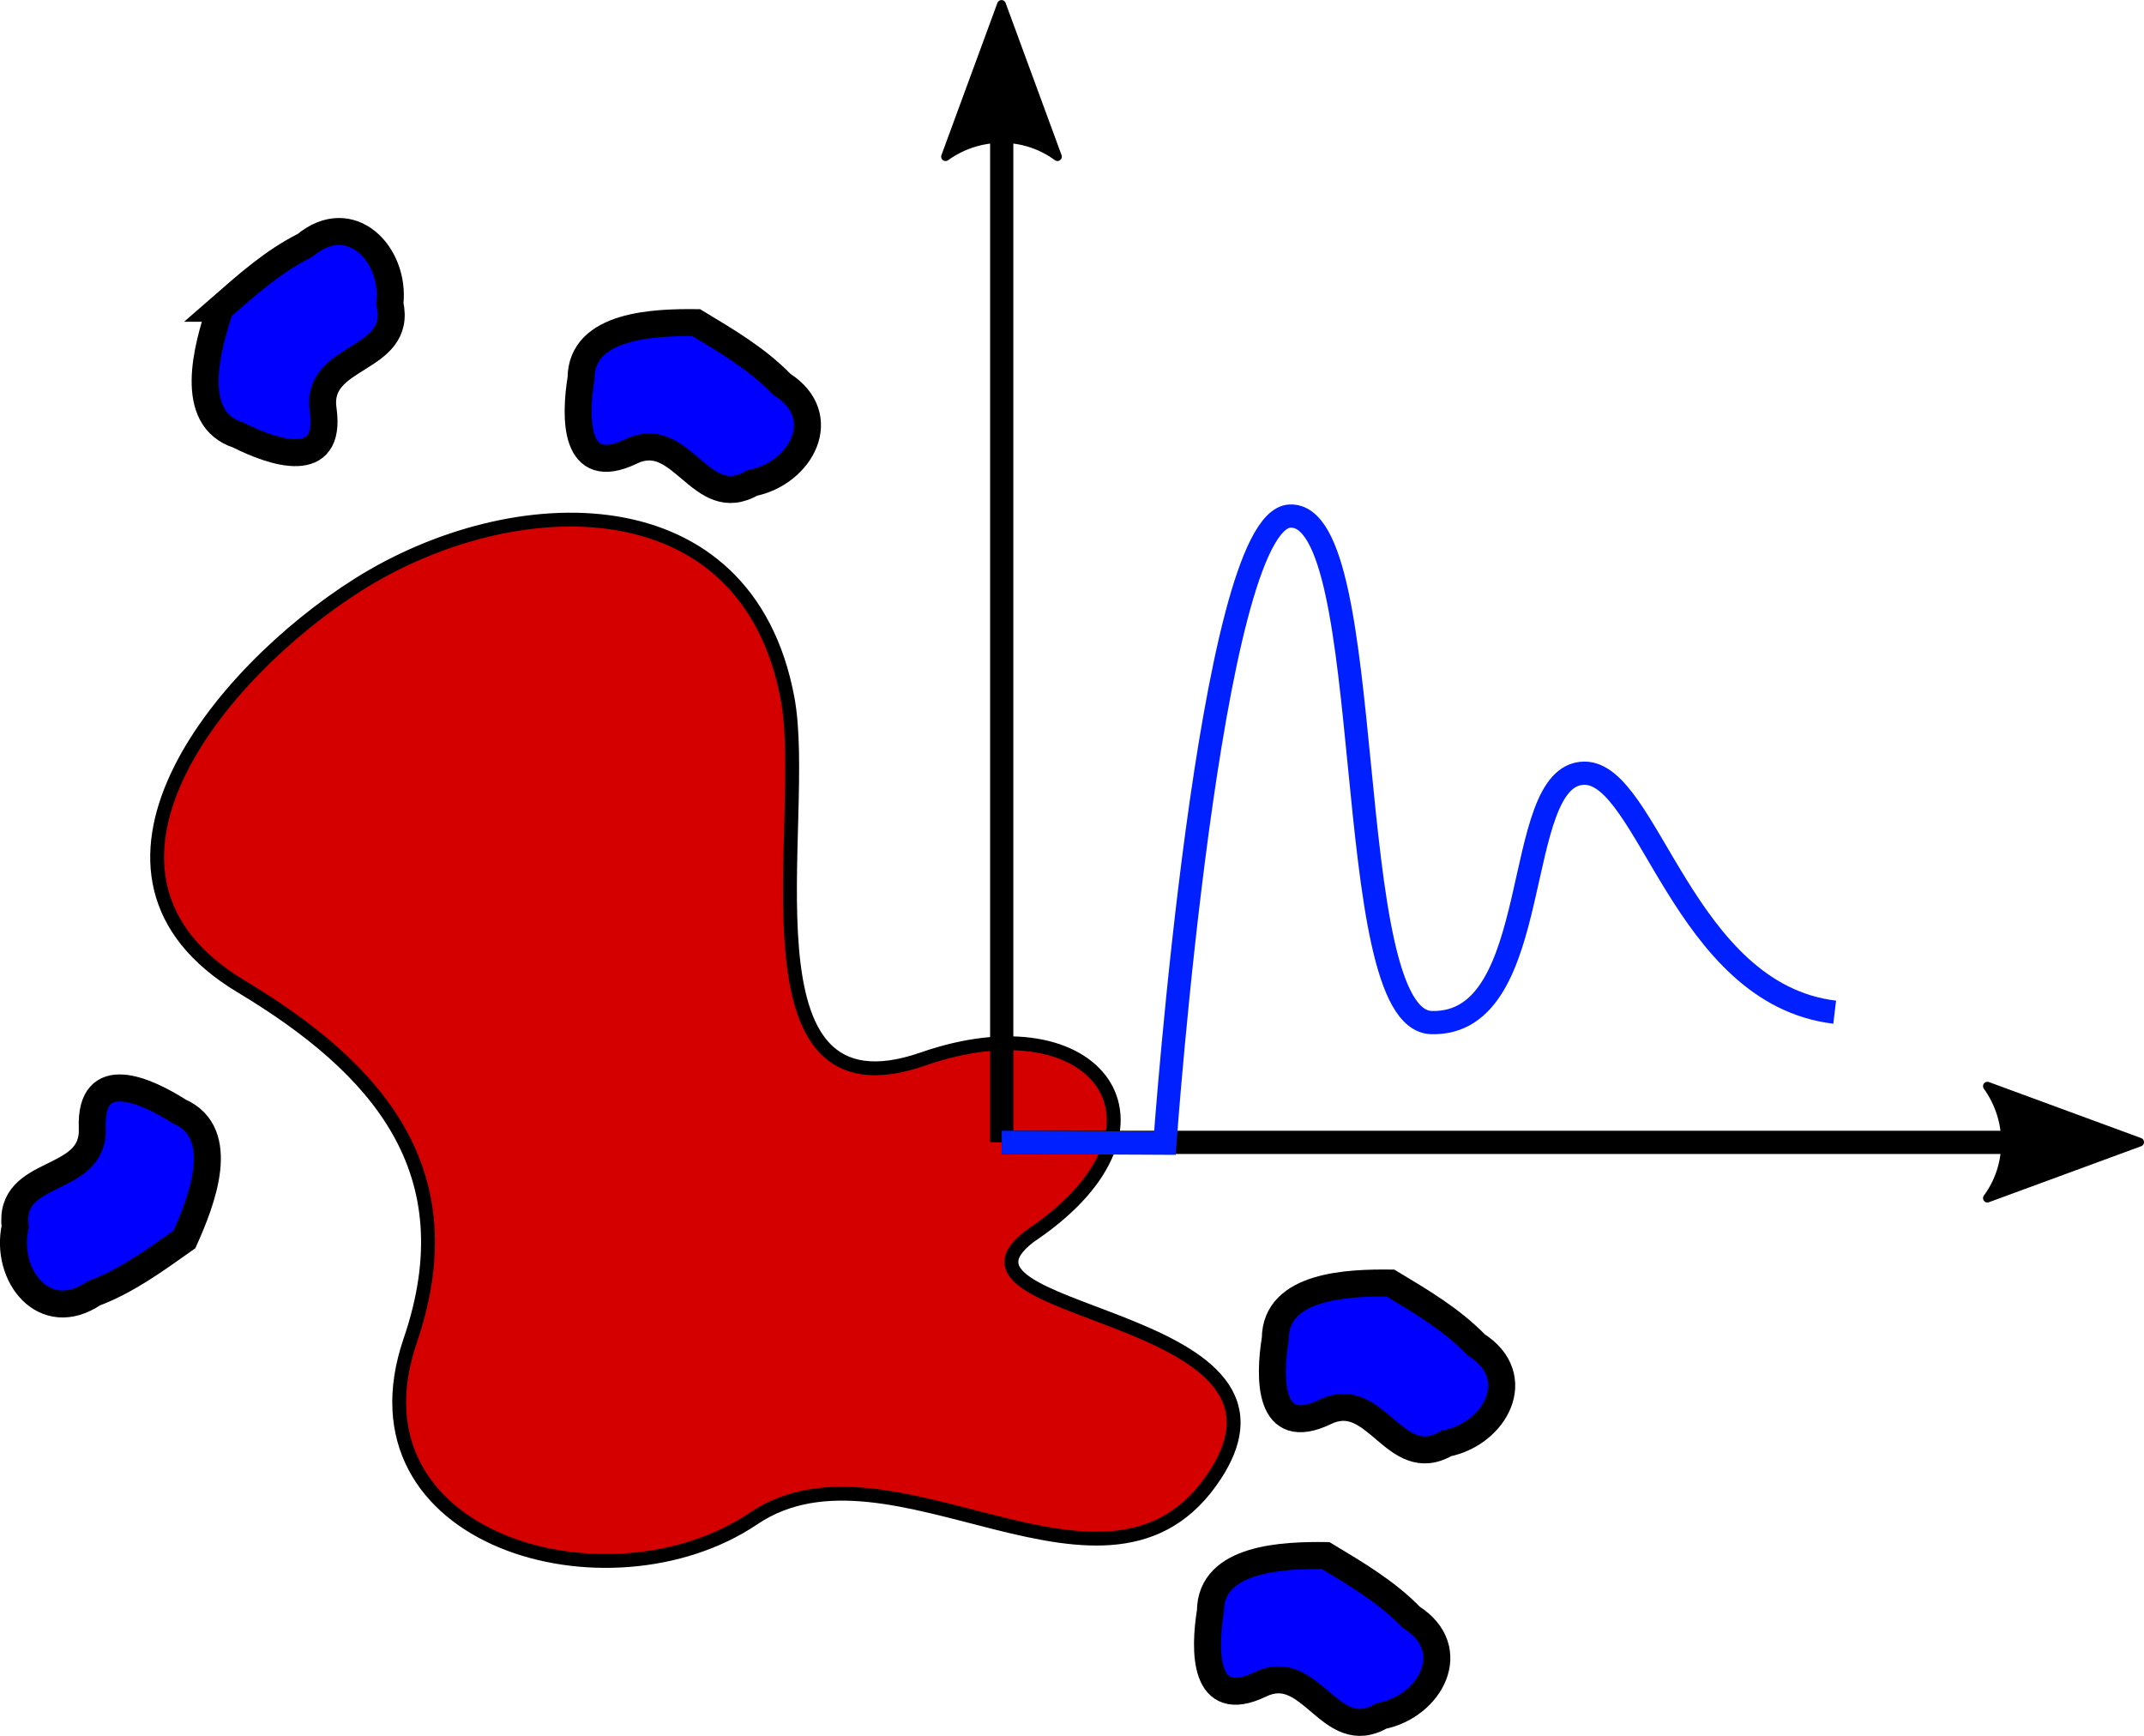
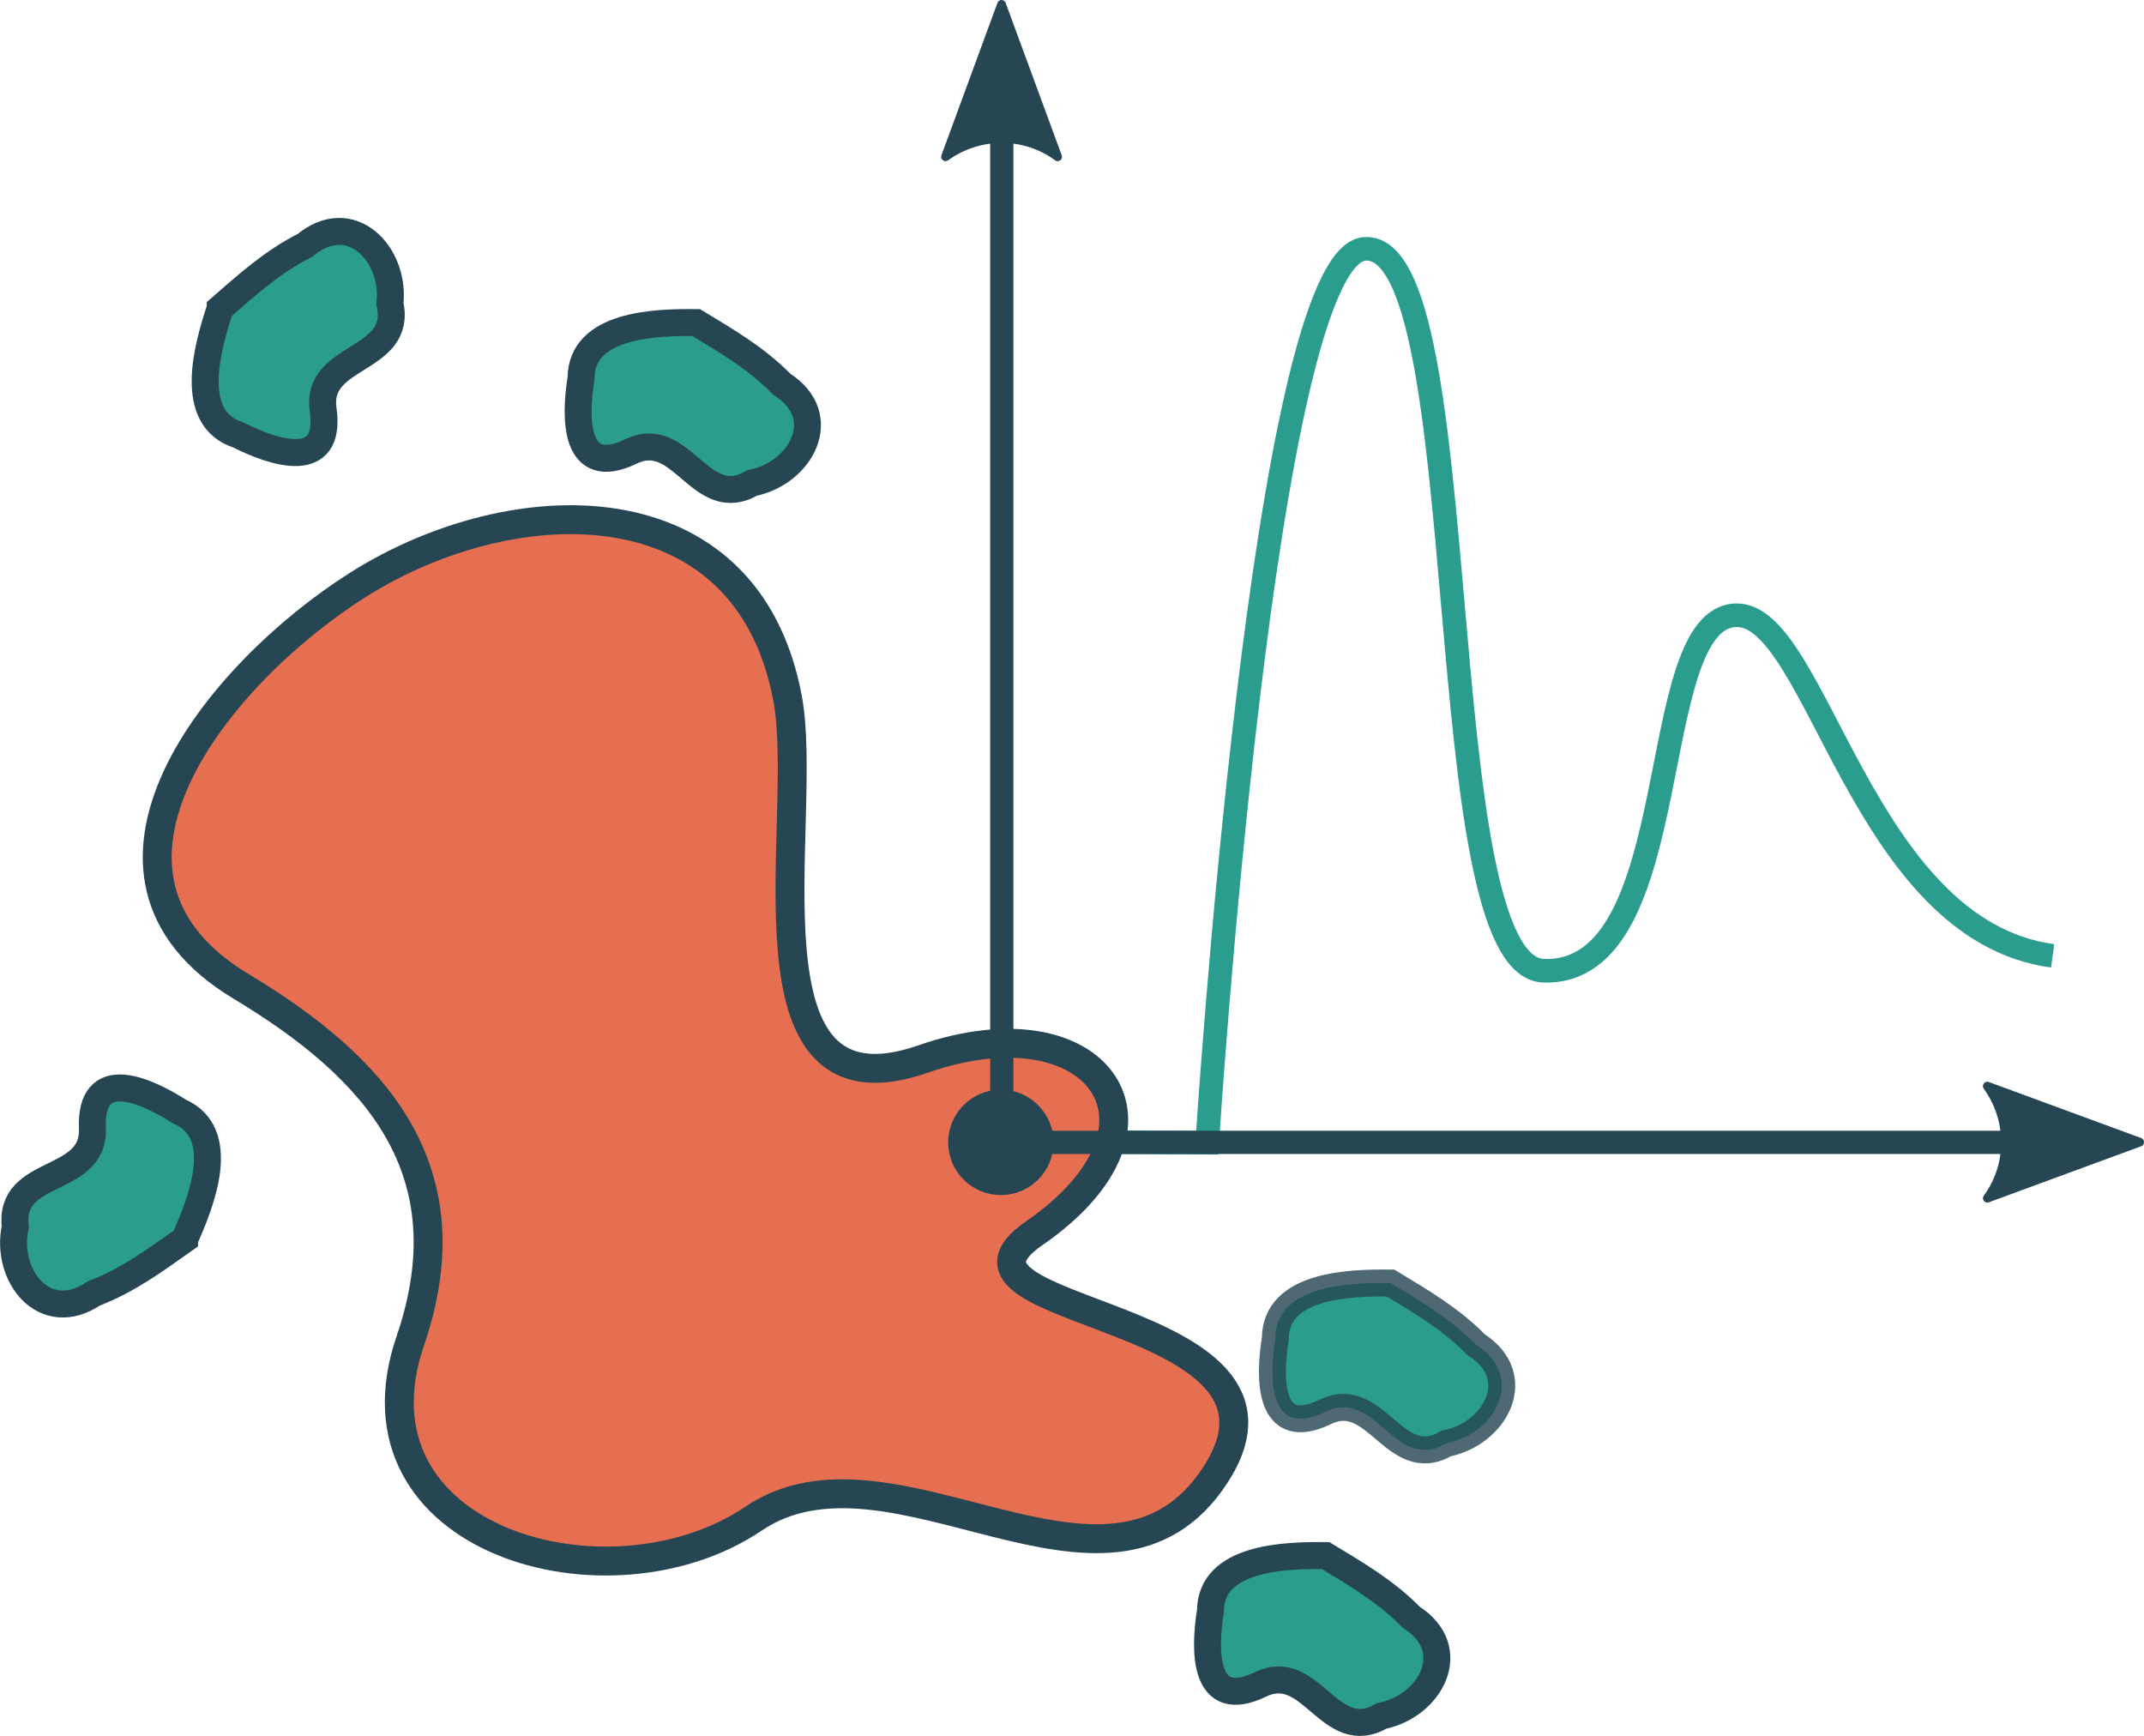
<svg xmlns="http://www.w3.org/2000/svg" width="56.725mm" height="45.918mm" viewBox="0 0 56.725 45.918" version="1.1" id="svg8">
  <defs id="defs2">
+     <marker orient="auto" refY="0.0" refX="0.0" id="DotM" style="overflow:visible">
+       <path id="path992" d="M -2.5,-1.0 C -2.5,1.76 -4.74,4.0 -7.5,4.0 C -10.26,4.0 -12.5,1.76 -12.5,-1.0 C -12.5,-3.76 -10.26,-6.0 -7.5,-6.0 C -4.74,-6.0 -2.5,-3.76 -2.5,-1.0 z " style="fill-rule:evenodd;stroke:#264653;stroke-width:1pt;stroke-opacity:1;fill:#264653;fill-opacity:1" transform="scale(0.4) translate(7.4, 1)" />
+     </marker>
    <marker style="overflow:visible" id="marker5401" refX="0" refY="0" orient="auto">
-       <path transform="scale(-0.6)" d="M 8.719,4.034 -2.207,0.016 8.719,-4.002 c -1.745,2.372 -1.735,5.617 -6e-7,8.035 z" style="fill:#000000;fill-opacity:1;fill-rule:evenodd;stroke:#000000;stroke-width:0.625;stroke-linejoin:round;stroke-opacity:1" id="path5399" />
+       <path transform="scale(-0.6)" d="M 8.719,4.034 -2.207,0.016 8.719,-4.002 c -1.745,2.372 -1.735,5.617 -6e-7,8.035 z" style="fill:#264653;fill-opacity:1;fill-rule:evenodd;stroke:#264653;stroke-width:0.625;stroke-linejoin:round;stroke-opacity:1" id="path5399" />
    </marker>
    <marker orient="auto" refY="0" refX="0" id="Arrow2Mend" style="overflow:visible">
-       <path id="path4556" style="fill:#000000;fill-opacity:1;fill-rule:evenodd;stroke:#000000;stroke-width:0.625;stroke-linejoin:round;stroke-opacity:1" d="M 8.719,4.034 -2.207,0.016 8.719,-4.002 c -1.745,2.372 -1.735,5.617 -6e-7,8.035 z" transform="scale(-0.6)" />
+       <path id="path4556" style="fill:#264653;fill-opacity:1;fill-rule:evenodd;stroke:#264653;stroke-width:0.625;stroke-linejoin:round;stroke-opacity:1" d="M 8.719,4.034 -2.207,0.016 8.719,-4.002 c -1.745,2.372 -1.735,5.617 -6e-7,8.035 z" transform="scale(-0.6)" />
    </marker>
    <marker style="overflow:visible" id="marker4973" refX="0" refY="0" orient="auto">
      <path transform="matrix(-1.1,0,0,-1.1,-1.1,0)" d="M 8.719,4.034 -2.207,0.016 8.719,-4.002 c -1.745,2.372 -1.735,5.617 -6e-7,8.035 z" style="fill:#000000;fill-opacity:1;fill-rule:evenodd;stroke:#000000;stroke-width:0.625;stroke-linejoin:round;stroke-opacity:1" id="path4971" />
    </marker>
    <marker orient="auto" refY="0" refX="0" id="Arrow1Lend" style="overflow:visible">
      <path id="path4532" d="M 0,0 5,-5 -12.5,0 5,5 Z" style="fill:#000000;fill-opacity:1;fill-rule:evenodd;stroke:#000000;stroke-width:1pt;stroke-opacity:1" transform="matrix(-0.8,0,0,-0.8,-10,0)" />
    </marker>
  </defs>
  <g id="layer1" transform="translate(504.6649,16.56467)">
-     <g id="g5449" transform="matrix(2.694823,0,0,2.694823,804.5013,-31.09441)">
-       <path id="path8" d="m -475.654,17.498 c 1.531,-1.058 0.62,-2.306 -1.09,-1.711 -1.88,0.654 -1.108,-2.347 -1.332,-3.541 -0.4,-2.137 -2.696,-2.076 -4.219,-1.113 -1.376,0.87 -2.978,2.841 -1.147,3.941 1.337,0.803 2.232,1.811 1.661,3.48 -0.67,1.961 1.95,2.703 3.372,1.744 1.36,-0.917 3.488,1.173 4.531,-0.426 1.068,-1.637 -2.968,-1.551 -1.778,-2.374 z" style="fill:#d40000;stroke:#000000;stroke-width:0.136px;stroke-linecap:butt;stroke-linejoin:miter;stroke-opacity:1" />
-       <path id="path15" d="M -475.973,16.606 V 5.737" style="fill:none;stroke:#000000;stroke-width:0.228;stroke-linecap:butt;stroke-linejoin:miter;stroke-miterlimit:4;stroke-dasharray:none;stroke-opacity:1;marker-end:url(#Arrow2Mend)" />
-       <path style="fill:none;stroke:#000000;stroke-width:0.228;stroke-linecap:butt;stroke-linejoin:miter;stroke-miterlimit:4;stroke-dasharray:none;stroke-opacity:1;marker-end:url(#marker5401)" d="m -475.973,16.606 h 10.87" id="path4969" />
-       <path id="path5341" d="m -475.973,16.606 1.602,0.008 c 0,0 0.438,-6.117 1.227,-6.156 0.884,-0.043 0.477,4.947 1.39,4.972 1.127,0.031 0.772,-2.433 1.497,-2.448 0.63,-0.013 0.971,2.167 2.462,2.346" style="fill:none;stroke:#0120ff;stroke-width:0.228px;stroke-linecap:butt;stroke-linejoin:miter;stroke-opacity:1" />
-       <path id="path5423" d="m -483.646,8.418 c -0.126,0.38 -0.327,1.081 0.177,1.244 0.347,0.175 0.919,0.368 0.834,-0.246 -0.083,-0.556 0.784,-0.464 0.655,-1.043 0.055,-0.486 -0.385,-0.946 -0.834,-0.572 -0.316,0.158 -0.569,0.387 -0.833,0.617 z" style="fill:#0000ff;stroke:#000000;stroke-width:0.265px;stroke-linecap:butt;stroke-linejoin:miter;stroke-opacity:1" />
-       <path style="fill:#0000ff;stroke:#000000;stroke-width:0.265px;stroke-linecap:butt;stroke-linejoin:miter;stroke-opacity:1" d="m -478.972,8.559 c -0.4,-0.004 -1.129,0.016 -1.131,0.546 -0.062,0.384 -0.072,0.987 0.487,0.72 0.505,-0.248 0.681,0.606 1.193,0.308 0.479,-0.095 0.785,-0.654 0.292,-0.968 -0.246,-0.253 -0.541,-0.425 -0.841,-0.606 z" id="path5432" />
-       <path id="path5434" d="m -472.156,17.987 c -0.4,-0.004 -1.129,0.016 -1.131,0.546 -0.062,0.384 -0.072,0.987 0.487,0.72 0.505,-0.248 0.681,0.606 1.193,0.308 0.479,-0.095 0.785,-0.654 0.292,-0.968 -0.246,-0.253 -0.541,-0.425 -0.841,-0.606 z" style="fill:#0000ff;stroke:#000000;stroke-width:0.265px;stroke-linecap:butt;stroke-linejoin:miter;stroke-opacity:1" />
-       <path style="fill:#0000ff;stroke:#000000;stroke-width:0.265px;stroke-linecap:butt;stroke-linejoin:miter;stroke-opacity:1" d="m -472.793,20.662 c -0.4,-0.004 -1.129,0.016 -1.131,0.546 -0.062,0.384 -0.072,0.987 0.487,0.72 0.505,-0.248 0.681,0.606 1.193,0.308 0.479,-0.095 0.785,-0.654 0.292,-0.968 -0.246,-0.253 -0.541,-0.425 -0.841,-0.606 z" id="path5436" />
-       <path id="path5438" d="m -483.996,17.558 c 0.163,-0.365 0.434,-1.042 -0.051,-1.255 -0.328,-0.209 -0.877,-0.459 -0.855,0.16 0.027,0.562 -0.827,0.383 -0.757,0.972 -0.104,0.478 0.287,0.98 0.772,0.653 0.33,-0.125 0.605,-0.328 0.891,-0.53 z" style="fill:#0000ff;stroke:#000000;stroke-width:0.265px;stroke-linecap:butt;stroke-linejoin:miter;stroke-opacity:1" />
-     </g>
+     <path style="fill:none;stroke:#2a9d8f;stroke-width:0.624;stroke-linecap:butt;stroke-linejoin:miter;stroke-miterlimit:4;stroke-dasharray:none;stroke-opacity:1" d="m -478.175,13.633 5.45,0.032 c 0,0 1.491,-23.499 4.175,-23.647 3.008,-0.165 1.624,19.002 4.728,19.098 3.832,0.119 2.626,-9.346 5.091,-9.405 2.142,-0.051 3.304,8.326 8.374,9.011" id="path5341" />
+     <path style="fill:#e76f51;stroke:#264653;stroke-width:0.765;stroke-linecap:butt;stroke-linejoin:miter;stroke-opacity:1;fill-opacity:1;stroke-miterlimit:4;stroke-dasharray:none" d="m -477.302,16.06 c 4.125,-2.852 1.672,-6.214 -2.937,-4.61 -5.066,1.763 -2.986,-6.324 -3.589,-9.542 -1.077,-5.759 -7.266,-5.594 -11.369,-3 -3.708,2.344 -8.024,7.656 -3.09,10.621 3.602,2.165 6.015,4.881 4.477,9.379 -1.807,5.285 5.254,7.285 9.087,4.699 3.665,-2.472 9.399,3.162 12.211,-1.149 2.878,-4.411 -7.997,-4.181 -4.791,-6.398 z" id="path8" />
+     <path style="fill:none;stroke:#264653;stroke-width:0.615;stroke-linecap:butt;stroke-linejoin:miter;stroke-miterlimit:4;stroke-dasharray:none;stroke-opacity:1;marker-end:url(#Arrow2Mend)" d="M -478.16,13.656 V -15.635" id="path15" />
+     <path id="path4969" d="m -478.16,13.656 h 29.292" style="fill:none;stroke:#264653;stroke-width:0.615;stroke-linecap:butt;stroke-linejoin:miter;stroke-miterlimit:4;stroke-dasharray:none;stroke-opacity:1;marker-end:url(#marker5401);marker-start:url(#DotM)" />
+     <path style="fill:#2a9d8f;stroke:#264653;stroke-width:0.713px;stroke-linecap:butt;stroke-linejoin:miter;stroke-opacity:1;fill-opacity:1" d="m -498.839,-8.41 c -0.338,1.023 -0.881,2.913 0.477,3.351 0.935,0.472 2.476,0.992 2.248,-0.662 -0.224,-1.499 2.113,-1.251 1.766,-2.812 0.148,-1.309 -1.037,-2.55 -2.247,-1.541 -0.851,0.426 -1.533,1.043 -2.244,1.663 z" id="path5423" />
+     <path id="path5432" d="m -486.244,-8.031 c -1.078,-0.012 -3.043,0.044 -3.048,1.472 -0.166,1.034 -0.193,2.661 1.313,1.941 1.36,-0.669 1.834,1.634 3.215,0.829 1.292,-0.256 2.115,-1.762 0.786,-2.609 -0.664,-0.682 -1.459,-1.144 -2.266,-1.633 z" style="fill:#2a9d8f;stroke:#264653;stroke-width:0.713px;stroke-linecap:butt;stroke-linejoin:miter;stroke-opacity:1;fill-opacity:1" />
+     <path style="fill:#2a9d8f;stroke:#264653;stroke-width:0.713px;stroke-linecap:butt;stroke-linejoin:miter;stroke-opacity:0.805;fill-opacity:1" d="m -467.875,17.377 c -1.078,-0.012 -3.043,0.044 -3.048,1.472 -0.166,1.034 -0.193,2.661 1.313,1.941 1.36,-0.669 1.834,1.634 3.215,0.829 1.292,-0.256 2.115,-1.762 0.786,-2.609 -0.664,-0.682 -1.459,-1.144 -2.266,-1.633 z" id="path5434" />
+     <path id="path5436" d="m -469.592,24.587 c -1.078,-0.012 -3.043,0.044 -3.048,1.472 -0.166,1.034 -0.193,2.661 1.313,1.941 1.36,-0.669 1.834,1.634 3.215,0.829 1.292,-0.256 2.115,-1.762 0.786,-2.609 -0.664,-0.682 -1.459,-1.144 -2.266,-1.633 z" style="fill:#2a9d8f;stroke:#264653;stroke-width:0.713px;stroke-linecap:butt;stroke-linejoin:miter;stroke-opacity:1;fill-opacity:1" />
+     <path style="fill:#2a9d8f;stroke:#264653;stroke-width:0.713px;stroke-linecap:butt;stroke-linejoin:miter;stroke-opacity:1;fill-opacity:1" d="m -499.781,16.222 c 0.44,-0.984 1.171,-2.809 -0.136,-3.382 -0.883,-0.564 -2.364,-1.237 -2.303,0.432 0.072,1.514 -2.229,1.032 -2.041,2.619 -0.28,1.287 0.774,2.641 2.08,1.76 0.89,-0.338 1.63,-0.883 2.4,-1.428 z" id="path5438" />
  </g>
</svg>
